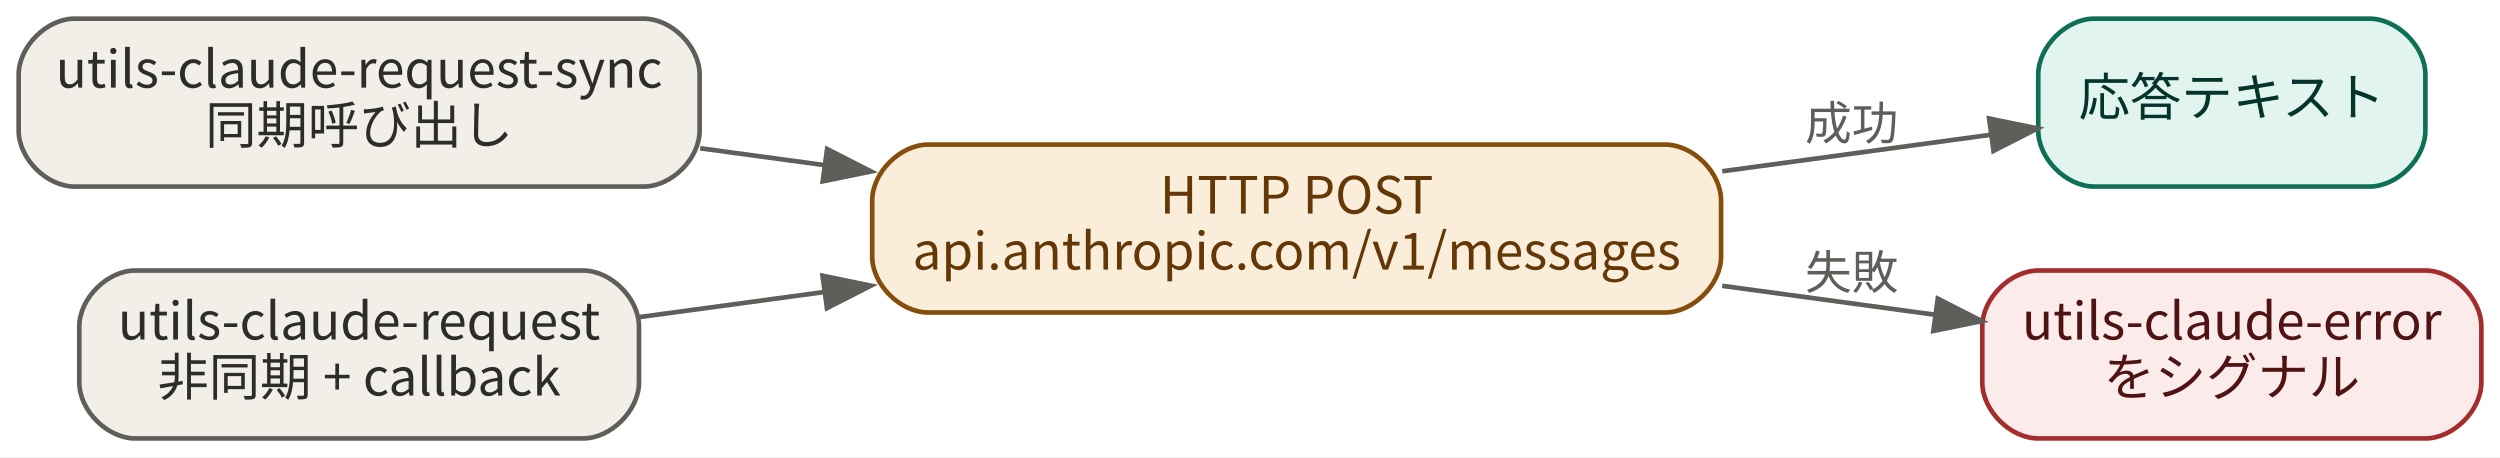
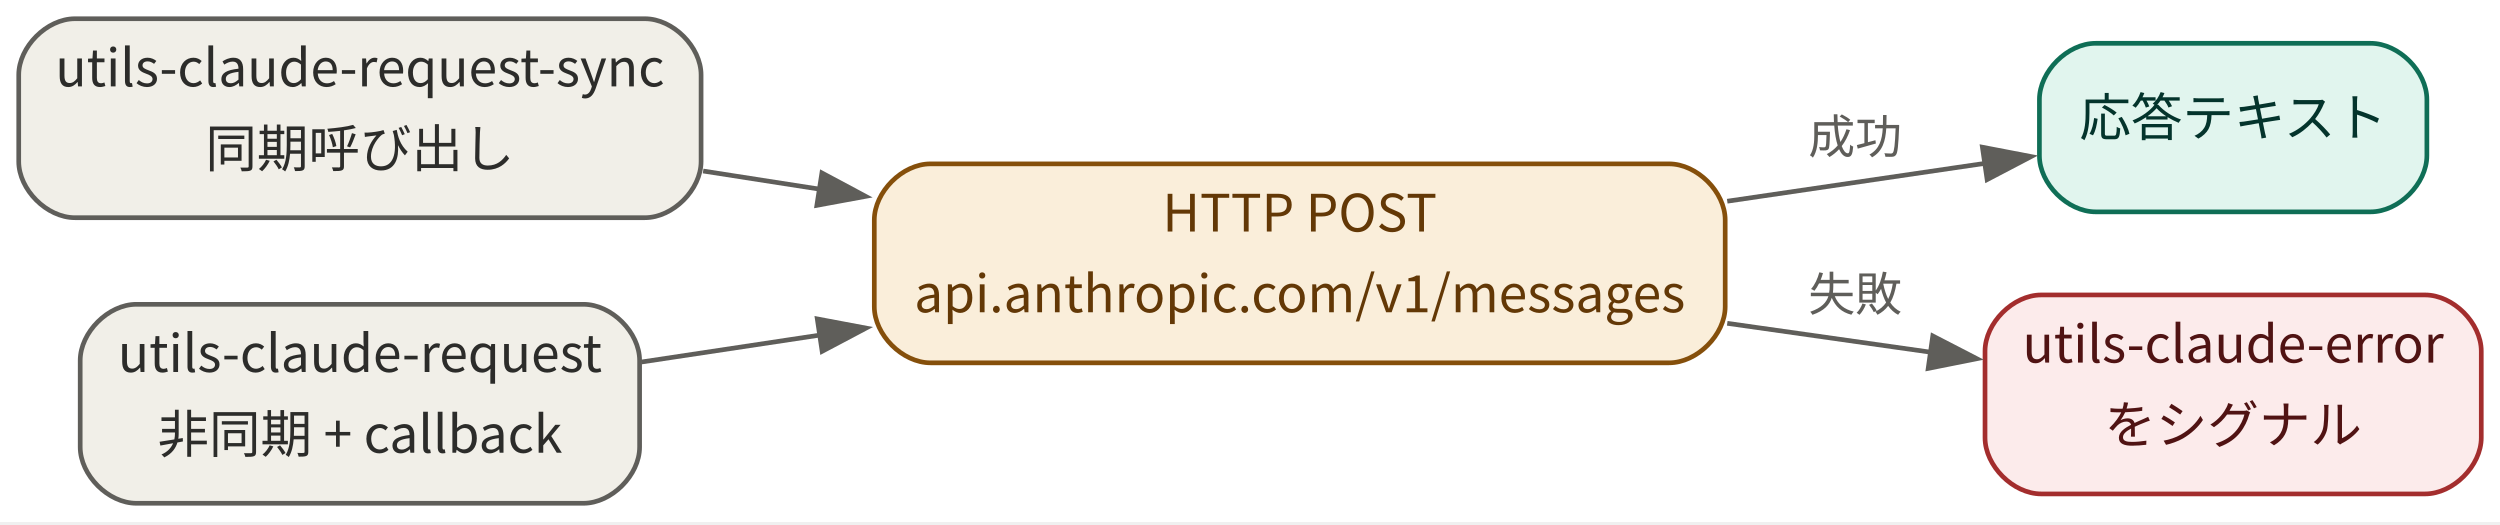
- <svg xmlns="http://www.w3.org/2000/svg" width="536pt" height="98pt" viewBox="0.00 0.00 536.00 98.00">
-   <g id="graph0" class="graph" transform="scale(1 1) rotate(0) translate(4 94)">
-     <polygon fill="white" stroke="transparent" points="-4,4 -4,-94 532,-94 532,4 -4,4" />
+ <svg xmlns="http://www.w3.org/2000/svg" width="534pt" height="112pt" viewBox="0.00 0.00 534.00 112.00">
+   <g id="graph0" class="graph" transform="scale(1 1) rotate(0) translate(4 107.5)">
+     <polygon fill="white" stroke="none" points="-4,4 -4,-107.5 530,-107.5 530,4 -4,4" />
    <g id="node1" class="node">
-       <path fill="#f1efe8" stroke="#5f5e5a" d="M134,-90C134,-90 12,-90 12,-90 6,-90 0,-84 0,-78 0,-78 0,-66 0,-66 0,-60 6,-54 12,-54 12,-54 134,-54 134,-54 140,-54 146,-60 146,-66 146,-66 146,-78 146,-78 146,-84 140,-90 134,-90" />
-       <text text-anchor="middle" x="73" y="-75.2" font-family="Noto Sans CJK JP" font-size="11.00" fill="#2c2c2a">utils-claude-request-sync</text>
-       <text text-anchor="middle" x="73" y="-63.2" font-family="Noto Sans CJK JP" font-size="11.00" fill="#2c2c2a">同期呼び出し</text>
+       <path fill="#f1efe8" stroke="#5f5e5a" d="M133.75,-103.5C133.75,-103.5 12,-103.5 12,-103.5 6,-103.5 0,-97.5 0,-91.5 0,-91.5 0,-73 0,-73 0,-67 6,-61 12,-61 12,-61 133.75,-61 133.75,-61 139.75,-61 145.75,-67 145.75,-73 145.75,-73 145.75,-91.5 145.75,-91.5 145.75,-97.5 139.75,-103.5 133.75,-103.5" />
+       <text xml:space="preserve" text-anchor="middle" x="72.88" y="-89.05" font-family="Noto Sans CJK JP" font-size="11.00" fill="#2c2c2a">utils-claude-request-sync</text>
+       <text xml:space="preserve" text-anchor="middle" x="72.88" y="-71.8" font-family="Noto Sans CJK JP" font-size="11.00" fill="#2c2c2a">同期呼び出し</text>
    </g>
    <g id="node3" class="node">
-       <path fill="#faeeda" stroke="#854f0b" d="M353,-63C353,-63 195,-63 195,-63 189,-63 183,-57 183,-51 183,-51 183,-39 183,-39 183,-33 189,-27 195,-27 195,-27 353,-27 353,-27 359,-27 365,-33 365,-39 365,-39 365,-51 365,-51 365,-57 359,-63 353,-63" />
-       <text text-anchor="middle" x="274" y="-48.2" font-family="Noto Sans CJK JP" font-size="11.00" fill="#633806">HTTP POST</text>
-       <text text-anchor="middle" x="274" y="-36.2" font-family="Noto Sans CJK JP" font-size="11.00" fill="#633806">api.anthropic.com/v1/messages</text>
+       <path fill="#faeeda" stroke="#854f0b" d="M352.5,-72.5C352.5,-72.5 194.75,-72.5 194.75,-72.5 188.75,-72.5 182.75,-66.5 182.75,-60.5 182.75,-60.5 182.75,-42 182.75,-42 182.75,-36 188.75,-30 194.75,-30 194.75,-30 352.5,-30 352.5,-30 358.5,-30 364.5,-36 364.5,-42 364.5,-42 364.5,-60.5 364.5,-60.5 364.5,-66.5 358.5,-72.5 352.5,-72.5" />
+       <text xml:space="preserve" text-anchor="middle" x="273.62" y="-58.05" font-family="Noto Sans CJK JP" font-size="11.00" fill="#633806">HTTP POST</text>
+       <text xml:space="preserve" text-anchor="middle" x="273.62" y="-40.8" font-family="Noto Sans CJK JP" font-size="11.00" fill="#633806">api.anthropic.com/v1/messages</text>
    </g>
    <g id="edge1" class="edge">
-       <path fill="none" stroke="#5f5e5a" d="M146.12,-62.21C154.77,-61.04 163.72,-59.83 172.67,-58.61" />
-       <polygon fill="#5f5e5a" stroke="#5f5e5a" points="173.33,-62.05 182.77,-57.24 172.39,-55.12 173.33,-62.05" />
+       <path fill="none" stroke="#5f5e5a" d="M146.19,-70.97C154.37,-69.69 162.82,-68.38 171.28,-67.06" />
+       <polygon fill="#5f5e5a" stroke="#5f5e5a" points="171.56,-70.56 180.9,-65.56 170.48,-63.64 171.56,-70.56" />
    </g>
    <g id="node2" class="node">
-       <path fill="#f1efe8" stroke="#5f5e5a" d="M121,-36C121,-36 25,-36 25,-36 19,-36 13,-30 13,-24 13,-24 13,-12 13,-12 13,-6 19,0 25,0 25,0 121,0 121,0 127,0 133,-6 133,-12 133,-12 133,-24 133,-24 133,-30 127,-36 121,-36" />
-       <text text-anchor="middle" x="73" y="-21.2" font-family="Noto Sans CJK JP" font-size="11.00" fill="#2c2c2a">utils-claude-request</text>
-       <text text-anchor="middle" x="73" y="-9.2" font-family="Noto Sans CJK JP" font-size="11.00" fill="#2c2c2a">非同期 + callback</text>
+       <path fill="#f1efe8" stroke="#5f5e5a" d="M120.62,-42.5C120.62,-42.5 25.13,-42.5 25.13,-42.5 19.13,-42.5 13.13,-36.5 13.13,-30.5 13.13,-30.5 13.13,-12 13.13,-12 13.13,-6 19.13,0 25.13,0 25.13,0 120.62,0 120.62,0 126.62,0 132.62,-6 132.62,-12 132.62,-12 132.62,-30.5 132.62,-30.5 132.62,-36.5 126.62,-42.5 120.62,-42.5" />
+       <text xml:space="preserve" text-anchor="middle" x="72.88" y="-28.05" font-family="Noto Sans CJK JP" font-size="11.00" fill="#2c2c2a">utils-claude-request</text>
+       <text xml:space="preserve" text-anchor="middle" x="72.88" y="-10.8" font-family="Noto Sans CJK JP" font-size="11.00" fill="#2c2c2a">非同期 + callback</text>
    </g>
    <g id="edge2" class="edge">
-       <path fill="none" stroke="#5f5e5a" d="M133.17,-26.03C145.58,-27.71 159.01,-29.53 172.46,-31.36" />
-       <polygon fill="#5f5e5a" stroke="#5f5e5a" points="172.35,-34.88 182.73,-32.75 173.3,-27.94 172.35,-34.88" />
+       <path fill="none" stroke="#5f5e5a" d="M132.97,-30.17C145.13,-32 158.25,-33.99 171.42,-35.97" />
+       <polygon fill="#5f5e5a" stroke="#5f5e5a" points="170.57,-39.38 180.98,-37.42 171.61,-32.46 170.57,-39.38" />
    </g>
    <g id="node4" class="node">
-       <path fill="#e1f5ee" stroke="#0f6e56" d="M504,-90C504,-90 445,-90 445,-90 439,-90 433,-84 433,-78 433,-78 433,-66 433,-66 433,-60 439,-54 445,-54 445,-54 504,-54 504,-54 510,-54 516,-60 516,-66 516,-66 516,-78 516,-78 516,-84 510,-90 504,-90" />
-       <text text-anchor="middle" x="474.5" y="-69.2" font-family="Noto Sans CJK JP" font-size="11.00" fill="#04342c">応答テキスト</text>
+       <path fill="#e1f5ee" stroke="#0f6e56" d="M502.38,-98.25C502.38,-98.25 443.62,-98.25 443.62,-98.25 437.62,-98.25 431.62,-92.25 431.62,-86.25 431.62,-86.25 431.62,-74.25 431.62,-74.25 431.62,-68.25 437.62,-62.25 443.62,-62.25 443.62,-62.25 502.38,-62.25 502.38,-62.25 508.38,-62.25 514.38,-68.25 514.38,-74.25 514.38,-74.25 514.38,-86.25 514.38,-86.25 514.38,-92.25 508.38,-98.25 502.38,-98.25" />
+       <text xml:space="preserve" text-anchor="middle" x="473" y="-78.42" font-family="Noto Sans CJK JP" font-size="11.00" fill="#04342c">応答テキスト</text>
    </g>
    <g id="edge3" class="edge">
-       <path fill="none" stroke="#5f5e5a" d="M365.25,-57.28C385.02,-59.97 405.28,-62.72 422.84,-65.11" />
-       <polygon fill="#5f5e5a" stroke="#5f5e5a" points="422.47,-68.59 432.85,-66.47 423.41,-61.65 422.47,-68.59" />
-       <text text-anchor="middle" x="393" y="-64" font-family="Noto Sans CJK JP" font-size="10.00" fill="#5f5e5a">成功</text>
+       <path fill="none" stroke="#5f5e5a" d="M364.94,-64.52C383.82,-67.29 403.12,-70.13 420.04,-72.62" />
+       <polygon fill="#5f5e5a" stroke="#5f5e5a" points="419.44,-76.06 429.84,-74.06 420.45,-69.14 419.44,-76.06" />
+       <text xml:space="preserve" text-anchor="middle" x="392.25" y="-74.7" font-family="Noto Sans CJK JP" font-size="10.00" fill="#5f5e5a">成功</text>
    </g>
    <g id="node5" class="node">
-       <path fill="#fcebeb" stroke="#a32d2d" d="M516,-36C516,-36 433,-36 433,-36 427,-36 421,-30 421,-24 421,-24 421,-12 421,-12 421,-6 427,0 433,0 433,0 516,0 516,0 522,0 528,-6 528,-12 528,-12 528,-24 528,-24 528,-30 522,-36 516,-36" />
-       <text text-anchor="middle" x="474.5" y="-21.2" font-family="Noto Sans CJK JP" font-size="11.00" fill="#501313">utils-claude-error</text>
-       <text text-anchor="middle" x="474.5" y="-9.2" font-family="Noto Sans CJK JP" font-size="11.00" fill="#501313">をシグナル</text>
+       <path fill="#fcebeb" stroke="#a32d2d" d="M514,-44.5C514,-44.5 432,-44.5 432,-44.5 426,-44.5 420,-38.5 420,-32.5 420,-32.5 420,-14 420,-14 420,-8 426,-2 432,-2 432,-2 514,-2 514,-2 520,-2 526,-8 526,-14 526,-14 526,-32.5 526,-32.5 526,-38.5 520,-44.5 514,-44.5" />
+       <text xml:space="preserve" text-anchor="middle" x="473" y="-30.05" font-family="Noto Sans CJK JP" font-size="11.00" fill="#501313">utils-claude-error</text>
+       <text xml:space="preserve" text-anchor="middle" x="473" y="-12.8" font-family="Noto Sans CJK JP" font-size="11.00" fill="#501313">をシグナル</text>
    </g>
    <g id="edge4" class="edge">
-       <path fill="none" stroke="#5f5e5a" d="M365.25,-32.72C380.58,-30.64 396.19,-28.52 410.62,-26.55" />
-       <polygon fill="#5f5e5a" stroke="#5f5e5a" points="411.46,-29.97 420.89,-25.16 410.51,-23.04 411.46,-29.97" />
-       <text text-anchor="middle" x="393" y="-32" font-family="Noto Sans CJK JP" font-size="10.00" fill="#5f5e5a">失敗</text>
+       <path fill="none" stroke="#5f5e5a" d="M364.94,-38.44C379.61,-36.36 394.53,-34.24 408.39,-32.27" />
+       <polygon fill="#5f5e5a" stroke="#5f5e5a" points="408.84,-35.74 418.25,-30.88 407.86,-28.81 408.84,-35.74" />
+       <text xml:space="preserve" text-anchor="middle" x="392.25" y="-41.07" font-family="Noto Sans CJK JP" font-size="10.00" fill="#5f5e5a">失敗</text>
    </g>
  </g>
</svg>
